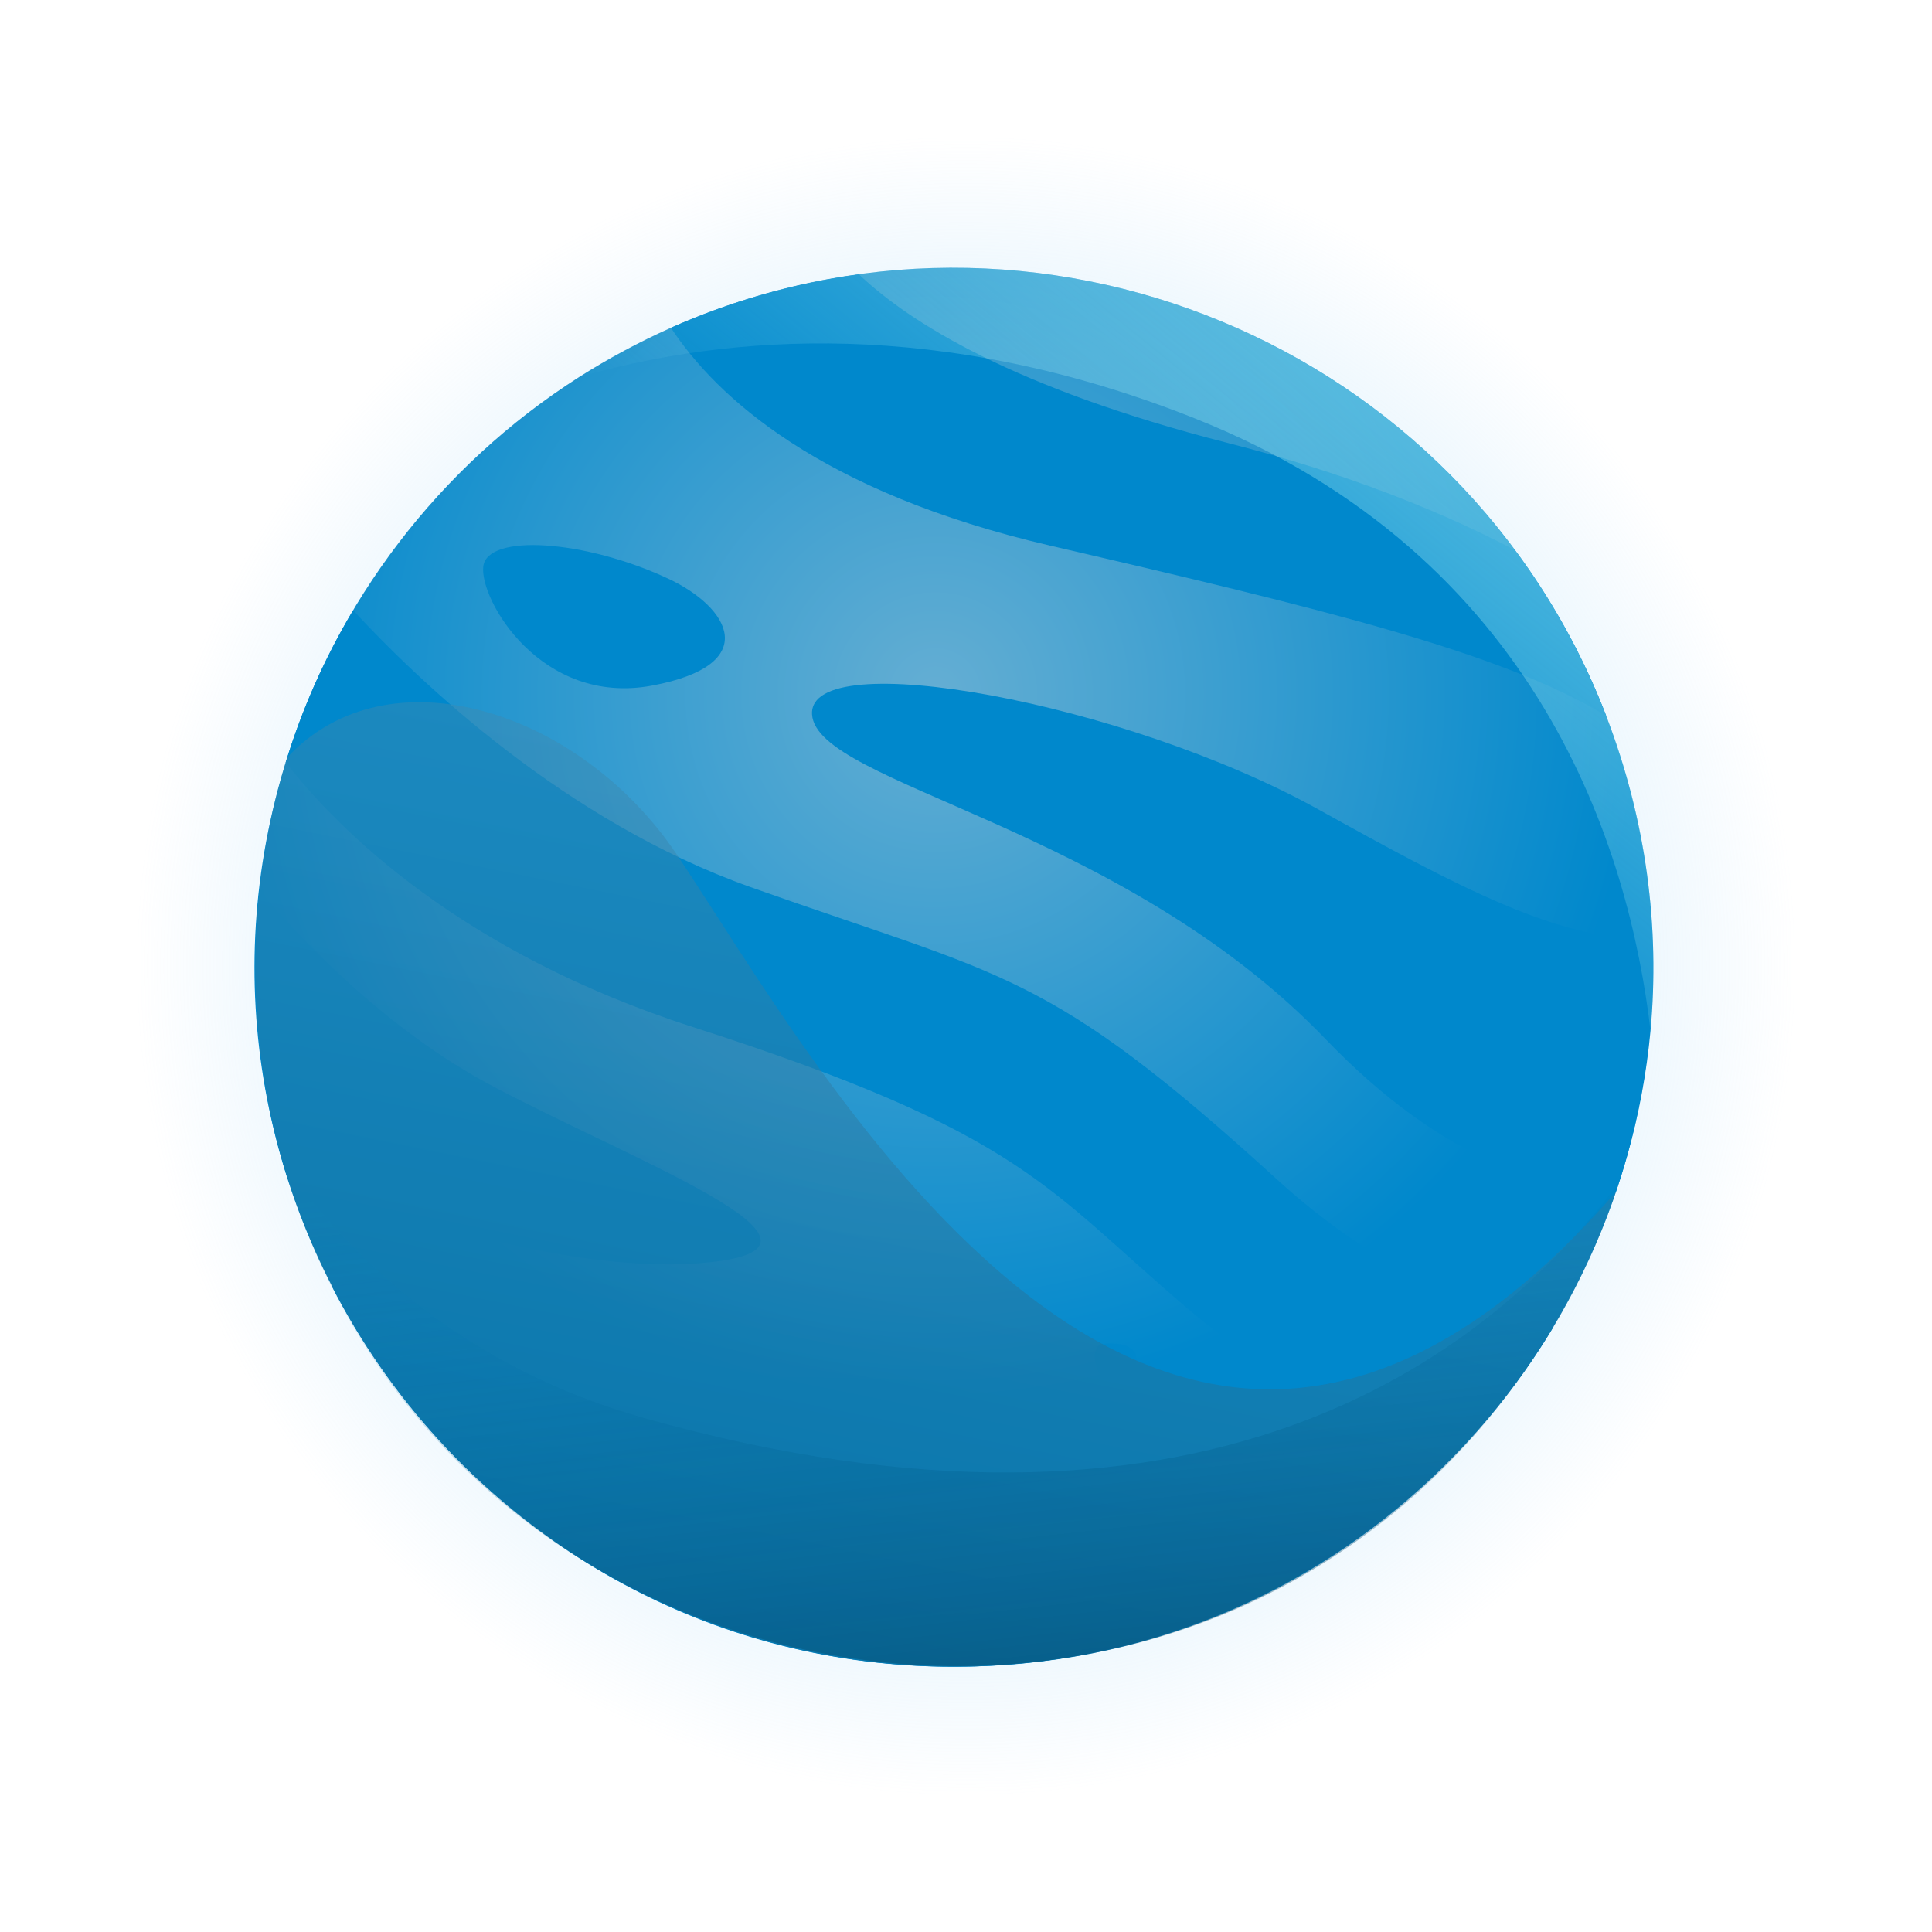
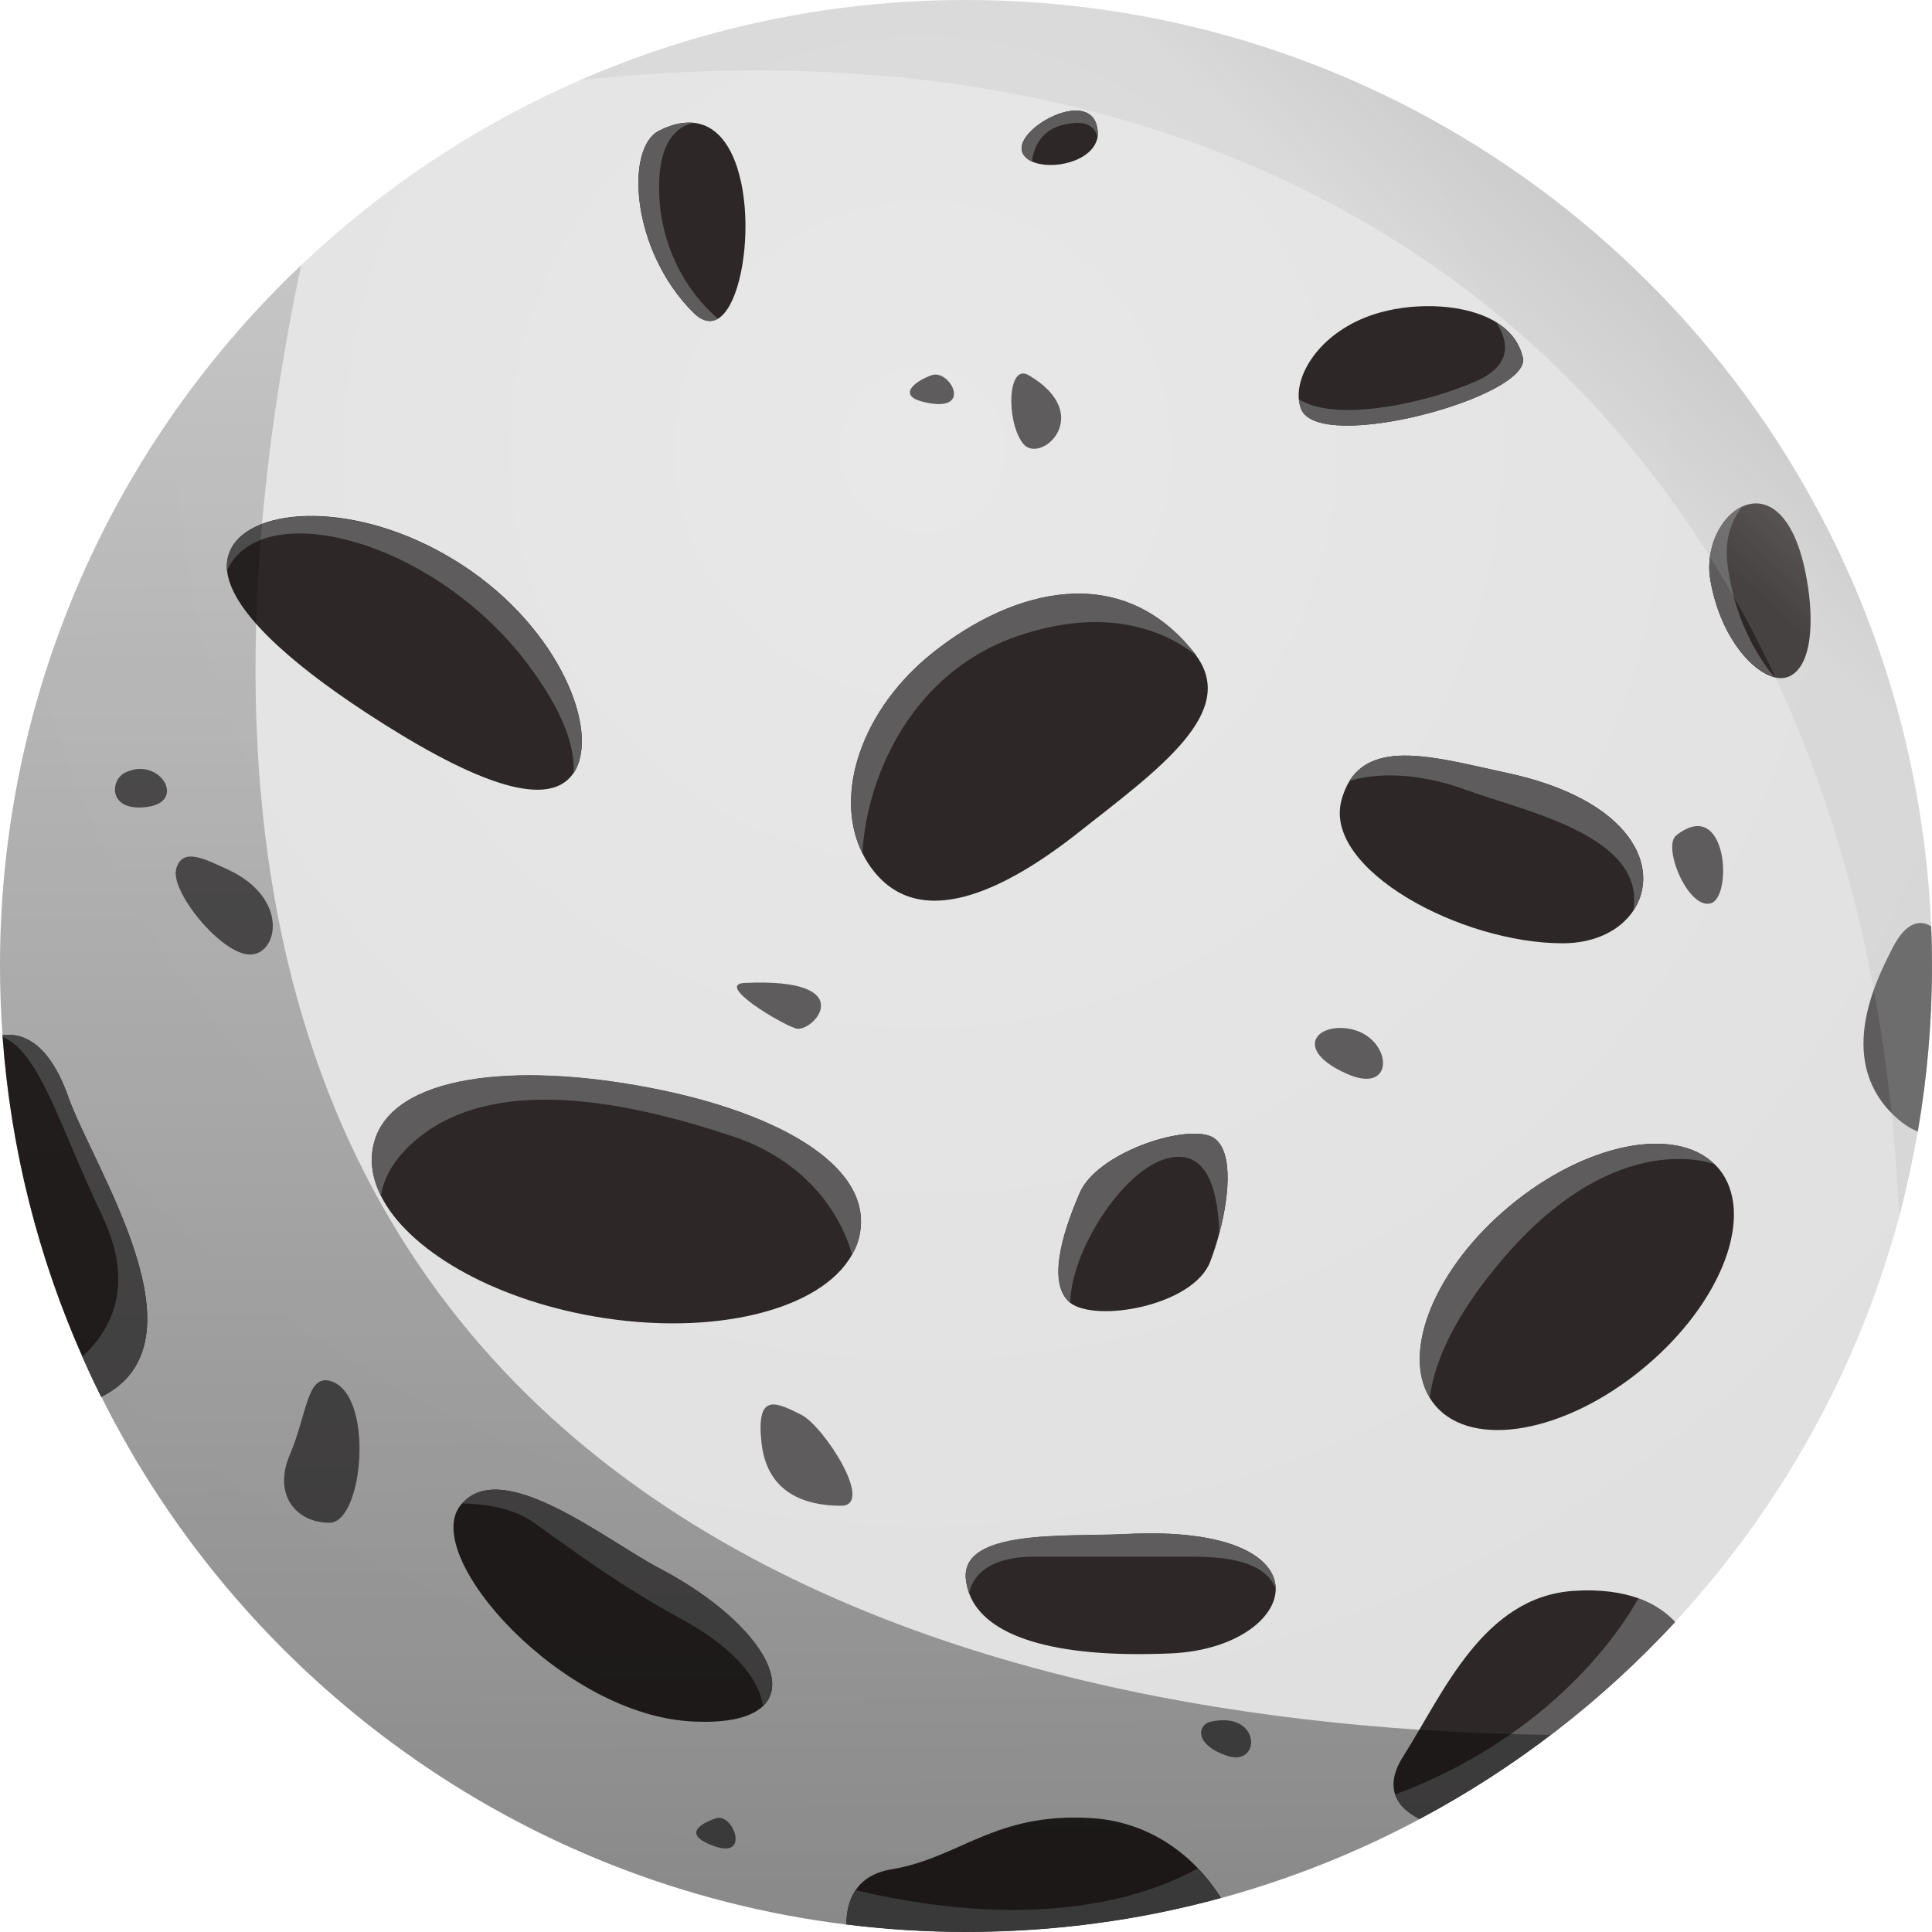
- <svg xmlns="http://www.w3.org/2000/svg" width="200" height="200" viewBox="0 0 200 200" fill="none">
-   <path d="M90.48 0.494C13.003 7.846 -28.697 100.141 22.622 163.169C22.622 163.169 22.622 163.169 22.61 163.169C46.324 192.414 85.923 206.876 124.96 196.814C145.873 191.415 163.951 179.446 176.841 163.881C233.095 96.213 180.112 -8.052 90.48 0.494Z" fill="url(#paint0_radial_401_290)" />
-   <path d="M170.861 106.689C167.589 142.183 137.999 172.542 98.755 172.542C49.756 172.542 15.092 124.769 29.727 78.431C34.765 62.373 45.428 48.29 59.948 39.032C62.955 37.125 66.135 35.414 69.452 33.932C107.089 17.219 151.371 35.425 166.269 74.101C170.447 84.979 171.836 96.064 170.861 106.689Z" fill="url(#paint1_radial_401_290)" />
-   <path d="M132.857 163.996C122.699 169.441 111.083 172.531 98.744 172.531C70.635 172.531 46.267 156.484 34.295 133.039C39.368 135.635 48.723 139.759 59.593 141.448C75.363 143.894 94.451 140.69 103.427 145.284C118.395 152.946 120.828 161.745 132.857 163.996Z" fill="#0088CC" />
-   <path d="M71.943 130.8C58.02 131.753 38.679 125.16 29.681 121.725C27.557 114.902 26.409 107.654 26.409 100.141C26.409 97.442 26.559 94.777 26.846 92.158C30.771 96.81 39.77 106.517 51.087 112.49C66.41 120.588 90.664 129.525 71.943 130.8Z" fill="#0088CC" />
-   <path d="M160.806 137.37C158.086 141.907 154.872 146.123 151.256 149.948C141.971 147.409 131.617 142.815 123.227 135.704C108.294 123.057 106.205 117.395 71.736 106.321C47.69 98.591 35.029 85.898 29.577 78.925C31.276 73.366 33.629 68.082 36.556 63.177C43.386 70.563 58.525 85.036 77.705 91.837C104.093 101.21 108.34 100.348 132.168 122.07C142.315 131.339 152.484 135.567 160.806 137.37Z" fill="#0088CC" />
-   <path d="M171.09 100.141C171.09 108.263 169.759 116.062 167.291 123.345C160.301 123.195 149.477 120.312 137.253 107.596C115.972 85.45 84.488 81.188 84.063 73.952C83.639 66.715 116.409 72.677 136.403 83.75C150.785 91.722 161.437 97.477 171.033 97.224C171.067 98.189 171.09 99.165 171.09 100.141Z" fill="#0088CC" />
-   <path d="M69.177 59.903C60.511 55.86 50.456 55.217 50.031 58.628C49.607 62.04 55.989 73.102 67.478 70.977C78.956 68.84 75.559 62.879 69.177 59.903Z" fill="#0088CC" />
-   <path d="M166.27 74.101C155.526 67.565 137.196 63.085 108.753 56.492C84.821 50.944 74.158 41.065 69.452 33.932C75.547 31.233 82.078 29.337 88.919 28.407C94.153 33.38 104.954 40.192 127.049 45.844C139.595 49.048 149.339 53.011 156.8 56.94C160.691 62.166 163.882 67.933 166.27 74.101Z" fill="#0088CC" />
-   <path d="M131.72 146.778C127.99 144.721 115.123 137.404 123.215 152.314C126.395 158.172 140.237 151.464 131.72 146.778Z" fill="#0088CC" />
-   <path d="M114.274 139.104C112.53 139.231 113.425 142.941 115.124 143.366C116.834 143.791 120.243 138.679 114.274 139.104Z" fill="#0088CC" />
-   <path opacity="0.45" d="M167.28 123.379C165.615 128.307 163.434 132.982 160.806 137.37C158.086 141.907 154.872 146.123 151.256 149.948C145.942 155.565 139.732 160.32 132.868 163.996C122.71 169.441 111.095 172.531 98.756 172.531C70.646 172.531 46.278 156.484 34.306 133.039C32.458 129.433 30.909 125.653 29.692 121.725C27.569 114.902 26.421 107.654 26.421 100.141C26.421 97.442 26.57 94.777 26.857 92.158C27.351 87.609 28.269 83.175 29.577 78.914C29.623 78.753 29.681 78.581 29.727 78.42C40.24 67.129 60.086 73.607 70.037 88.425C84.971 110.686 120.667 177.011 167.28 123.379Z" fill="url(#paint2_linear_401_290)" />
-   <path opacity="0.55" d="M167.601 122.403C166.292 126.664 163.87 132.27 160.806 137.37C128.197 191.725 46.921 180.526 29.336 120.553C38.369 132.89 50.502 142.229 66.628 146.778C124.111 162.951 153.563 141.149 167.601 122.403Z" fill="url(#paint3_linear_401_290)" />
-   <path d="M166.269 74.101C170.459 84.968 171.836 96.064 170.861 106.689C168.657 87.954 159.383 57.491 123.64 43.294C97.447 32.887 75.513 34.587 59.937 39.032C62.944 37.125 66.123 35.414 69.441 33.932C107.089 17.219 151.371 35.437 166.269 74.101Z" fill="url(#paint4_linear_401_290)" />
+ <svg xmlns="http://www.w3.org/2000/svg" width="150" height="150" viewBox="0 0 150 150" fill="none">
+   <path d="M150 75C150 79.382 149.621 83.681 148.896 87.849C148.501 90.089 148.023 92.296 147.446 94.471C144.25 106.397 138.188 117.137 130.049 125.933C127.1 129.129 123.871 132.061 120.395 134.697C117.199 137.135 113.789 139.326 110.214 141.237C105.371 143.823 100.214 145.882 94.811 147.364C88.501 149.094 81.862 150 75.008 150C71.862 150 68.764 149.802 65.733 149.423C40.33 146.294 18.847 130.447 7.875 108.456C3.591 99.89 0.906 90.402 0.198 80.37C0.066 78.591 0 76.796 0 75C0 63.683 2.504 52.96 6.985 43.34C10.989 34.741 16.59 27.032 23.377 20.591C29.654 14.628 36.969 9.735 45.025 6.227C54.201 2.224 64.349 0 74.992 0C107.331 0 134.893 20.459 145.42 49.154C148.039 56.303 149.604 63.947 149.934 71.936C149.983 72.941 150 73.962 150 75Z" fill="url(#paint0_radial_401_245)" />
+   <path d="M7.858 108.456C7.348 107.435 6.853 106.38 6.392 105.326C2.982 97.633 0.84 89.282 0.198 80.502C0.198 80.452 0.198 80.419 0.181 80.37C1.697 80.172 3.773 80.864 5.288 85.131C7.249 90.682 16.375 104.206 7.858 108.456Z" fill="#2D2727" />
+   <path d="M66.771 95.706C66.672 96.316 66.458 96.892 66.145 97.419C63.757 101.702 55.437 103.811 46.162 102.213C38.089 100.813 31.648 96.991 29.572 92.84C28.962 91.621 28.732 90.385 28.946 89.15C29.885 83.747 38.962 82.446 49.407 84.274C59.852 86.07 67.71 90.303 66.771 95.706Z" fill="#2D2727" />
+   <path d="M44.547 59.993L44.531 60.01C42.455 63.14 35.98 60.273 28.451 55.348C22.306 51.329 17.924 47.326 17.628 44.279C17.562 43.587 17.71 42.928 18.089 42.335C20.165 39.172 28.402 38.958 35.947 43.9C43.493 48.841 46.623 56.831 44.547 59.993Z" fill="#2D2727" />
+   <path d="M127.644 106.183C121.565 111.256 114.283 112.558 111.4 109.082C111.252 108.901 111.12 108.72 111.005 108.522C108.797 104.914 111.433 98.441 117.199 93.647C123.064 88.755 130.033 87.371 133.113 90.385C133.229 90.501 133.344 90.616 133.443 90.731C136.326 94.207 133.74 101.126 127.644 106.183Z" fill="#2D2727" />
+   <path d="M83.789 64.589C77.644 69.449 71.4 72.134 67.825 67.62C67.479 67.192 67.199 66.731 66.952 66.237C64.679 61.657 66.919 55.019 72.488 50.62C78.633 45.761 87.018 43.471 92.735 50.703C92.768 50.752 92.817 50.802 92.834 50.851C96.194 55.315 89.885 59.779 83.789 64.589Z" fill="#2D2727" />
+   <path d="M59.242 132.457C58.352 133.313 56.59 133.791 53.822 133.659C43.674 133.214 32.652 120.86 35.733 116.89C35.782 116.824 35.832 116.775 35.881 116.725C39.077 113.118 47.084 119.608 51.169 121.749C57.908 125.275 61.598 130.2 59.242 132.457Z" fill="#2D2727" />
+   <path d="M99.045 123.347C99.061 125.686 95.882 128.157 90.873 128.371C81.713 128.767 76.491 127.004 75.255 123.743C75.124 123.397 75.041 123.034 74.992 122.639C74.547 118.669 82.933 119.344 87.348 119.114C95.634 118.669 99.028 120.942 99.045 123.347Z" fill="#2D2727" />
+   <path d="M126.804 70.717C125.799 72.216 123.855 73.237 121.334 73.237C113.394 73.237 102.8 67.505 104.135 62.201C104.283 61.591 104.514 61.064 104.777 60.636C106.82 57.341 111.977 58.939 116.936 59.993C126.853 62.102 128.978 67.505 126.804 70.717Z" fill="#2D2727" />
+   <path d="M101.021 31.759C100.922 31.529 100.873 31.265 100.84 30.985C100.642 28.728 102.866 25.434 107.199 24.248C110.016 23.474 113.822 23.572 116.178 25.022C117.216 25.664 117.957 26.554 118.237 27.773C118.896 30.804 102.422 35.268 101.021 31.759Z" fill="#2D2727" />
+   <path d="M55.75 24.742C55.189 25.071 54.531 24.973 53.822 24.264C48.962 19.405 48.534 11.465 51.17 10.147C52.208 9.62 53.114 9.455 53.888 9.538C59.16 10.131 58.583 23.029 55.75 24.742Z" fill="#2D2727" />
+   <path d="M138.962 52.498C138.616 52.663 138.204 52.696 137.759 52.581C135.914 52.103 133.509 49.27 132.784 45.003C132.372 42.499 133.624 40.094 135.255 39.337C137.068 38.48 139.357 39.666 140.28 45.003C140.824 48.034 140.741 51.609 138.962 52.498Z" fill="#2D2727" />
+   <path d="M130.05 125.933C124.366 132.078 117.661 137.267 110.214 141.22C109.374 140.808 108.616 140.199 108.32 139.326C108.056 138.551 108.172 137.563 108.979 136.311C112.06 131.452 115.157 123.957 122.208 123.512C124.267 123.38 125.898 123.627 127.2 124.088C128.452 124.55 129.374 125.209 130.05 125.933Z" fill="#2D2727" />
+   <path d="M94.794 147.348C88.484 149.078 81.845 149.984 74.992 149.984C71.845 149.984 68.748 149.786 65.717 149.407C65.717 148.517 65.882 147.562 66.425 146.755C66.952 145.981 67.826 145.355 69.259 145.124C74.547 144.235 77.2 140.709 84.695 141.154C88.583 141.385 91.302 143.279 92.999 145.042C93.839 145.931 94.415 146.755 94.794 147.348Z" fill="#2D2727" />
+   <path d="M85.206 10.691C84.827 12.569 81.647 13.244 80.115 12.536C79.786 12.387 79.539 12.173 79.407 11.91C78.517 10.147 84.333 6.853 85.14 9.702C85.239 10.065 85.255 10.394 85.206 10.691Z" fill="#2D2727" />
+   <path d="M62.208 109.84C60.231 108.851 58.682 108.077 59.127 112.047C59.572 116.017 62.652 116.906 65.305 116.906C67.941 116.906 63.97 110.729 62.208 109.84Z" fill="#5E5C5C" />
+   <path d="M25.585 107.204C23.822 106.759 23.822 109.856 22.504 112.937C21.186 116.017 22.949 118.224 25.585 118.224C28.237 118.224 29.11 108.077 25.585 107.204Z" fill="#5E5C5C" />
+   <path d="M17.644 67.489C15.948 66.714 14.119 65.726 13.674 67.489C13.229 69.251 17.2 74.111 19.407 74.111C21.615 74.111 22.488 69.696 17.644 67.489Z" fill="#5E5C5C" />
+   <path d="M150 75C150 79.382 149.621 83.681 148.896 87.849C148.253 87.602 147.594 87.157 146.903 86.465C142.487 82.05 145.832 75.791 146.903 73.666C148.089 71.294 149.275 71.508 149.934 71.92C149.983 72.941 150 73.962 150 75Z" fill="#5E5C5C" />
+   <path d="M104.563 79.843C102.01 79.53 100.593 81.606 104.563 83.368C108.534 85.147 108.089 80.288 104.563 79.843Z" fill="#5E5C5C" />
+   <path d="M9.703 59.993C8.517 60.587 8.386 63.074 11.466 62.645C14.547 62.201 12.339 58.676 9.703 59.993Z" fill="#5E5C5C" />
+   <path d="M72.356 29.124C71.038 29.568 69.275 30.886 72.356 31.331C75.436 31.759 73.674 28.679 72.356 29.124Z" fill="#5E5C5C" />
+   <path d="M79.852 29.124C78.237 28.185 78.089 32.649 79.407 34.411C80.725 36.174 85.14 32.204 79.852 29.124Z" fill="#5E5C5C" />
+   <path d="M93.97 133.676C93.014 133.89 92.652 135.438 95.288 136.328C97.94 137.201 97.94 132.786 93.97 133.676Z" fill="#5E5C5C" />
+   <path d="M55.585 141.171C54.267 141.615 52.933 142.488 55.585 143.378C58.237 144.251 56.903 140.726 55.585 141.171Z" fill="#5E5C5C" />
+   <path d="M57.792 76.318C55.552 76.433 60.445 79.398 61.763 79.843C63.081 80.288 67.051 75.873 57.792 76.318Z" fill="#5E5C5C" />
+   <path d="M130.148 64.853C129.044 65.709 131.038 70.585 132.801 70.141C134.563 69.696 134.119 61.756 130.148 64.853Z" fill="#5E5C5C" />
+   <path d="M94.662 95.772C94.465 96.53 94.217 97.271 93.97 97.93C92.685 101.373 85.091 102.724 83.081 101.142C83.031 101.109 82.982 101.06 82.932 101.01C81.17 99.248 82.883 94.817 83.822 92.626C85.14 89.545 91.763 87.338 93.97 88.211C95.749 88.952 95.519 92.56 94.662 95.772Z" fill="#2D2727" />
+   <path d="M17.628 44.295C17.562 43.603 17.71 42.944 18.089 42.351C20.165 39.188 28.402 38.974 35.947 43.916C43.493 48.858 46.623 56.847 44.547 60.01L44.531 60.026C44.646 58.099 43.839 55.398 41.021 51.625C33.674 41.824 20.28 38.447 17.628 44.295Z" fill="#5E5C5C" />
+   <path d="M66.771 95.706C66.672 96.316 66.458 96.892 66.145 97.419C65.964 96.662 64.333 90.715 56.903 88.228C49.193 85.658 38.814 83.368 32.636 88.228C30.659 89.776 29.819 91.374 29.572 92.823C28.962 91.604 28.732 90.369 28.946 89.133C29.885 83.731 38.962 82.429 49.407 84.258C59.852 86.07 67.71 90.303 66.771 95.706Z" fill="#5E5C5C" />
+   <path d="M78.962 49.401C70.758 52.235 67.298 60.273 66.952 66.237C64.679 61.657 66.919 55.019 72.488 50.62C78.633 45.761 87.018 43.471 92.735 50.703C92.768 50.752 92.817 50.802 92.834 50.851C90.362 48.94 85.865 47.029 78.962 49.401Z" fill="#5E5C5C" />
+   <path d="M94.662 95.772C94.58 92.576 93.789 88.969 90.445 89.99C87.018 91.044 83.13 97.255 83.097 101.142C83.048 101.109 82.999 101.06 82.949 101.01C81.186 99.248 82.9 94.817 83.839 92.626C85.157 89.545 91.779 87.338 93.987 88.211C95.75 88.952 95.519 92.56 94.662 95.772Z" fill="#5E5C5C" />
+   <path d="M126.804 70.717C127.809 64.902 118.484 63.024 113.822 61.328C109.209 59.648 106.046 60.241 104.761 60.636C106.804 57.341 111.96 58.939 116.919 59.993C126.853 62.102 128.978 67.505 126.804 70.717Z" fill="#5E5C5C" />
+   <path d="M101.022 31.759C100.923 31.529 100.873 31.265 100.84 30.985C103.625 32.83 110.758 31.331 114.695 29.552C117.512 28.267 117.051 26.389 116.178 25.038C117.216 25.681 117.957 26.57 118.237 27.789C118.896 30.804 102.422 35.268 101.022 31.759Z" fill="#5E5C5C" />
+   <path d="M55.75 24.742C55.189 25.071 54.531 24.973 53.822 24.264C48.962 19.405 48.534 11.465 51.17 10.147C52.208 9.62 53.114 9.455 53.888 9.538C52.817 9.735 51.17 10.674 51.17 14.562C51.17 19.042 53.328 22.716 55.75 24.742Z" fill="#5E5C5C" />
+   <path d="M85.206 10.691C85.058 9.933 84.465 9.208 82.504 9.702C80.906 10.098 80.297 11.317 80.115 12.536C79.786 12.387 79.539 12.173 79.407 11.91C78.517 10.147 84.333 6.853 85.14 9.702C85.239 10.065 85.255 10.394 85.206 10.691Z" fill="#5E5C5C" />
+   <path d="M59.242 132.457C58.864 130.085 56.689 127.778 52.933 125.719C48.073 123.067 44.547 120.432 41.466 118.224C39.852 117.071 37.628 116.758 35.882 116.725C39.078 113.118 47.084 119.608 51.17 121.749C57.908 125.275 61.598 130.2 59.242 132.457Z" fill="#5E5C5C" />
+   <path d="M99.045 123.347C98.336 121.585 96.195 120.86 92.636 120.86H80.28C75.552 120.86 75.255 123.594 75.255 123.726C75.124 123.38 75.041 123.018 74.992 122.622C74.547 118.653 82.933 119.328 87.348 119.097C95.634 118.669 99.028 120.942 99.045 123.347Z" fill="#5E5C5C" />
+   <path d="M92.999 145.058C93.839 145.915 94.415 146.755 94.794 147.348C88.484 149.078 81.845 149.984 74.992 149.984C71.845 149.984 68.748 149.786 65.717 149.407C65.717 148.517 65.882 147.562 66.425 146.755C81.088 150.214 89.539 147.002 92.999 145.058Z" fill="#5E5C5C" />
+   <path d="M130.049 125.934C124.366 132.078 117.661 137.267 110.214 141.22C109.374 140.808 108.616 140.199 108.32 139.326C120.626 134.713 125.947 126.362 127.199 124.105C128.451 124.55 129.374 125.209 130.049 125.934Z" fill="#5E5C5C" />
+   <path d="M133.113 90.385C132.125 90.04 125.09 88.079 116.903 97.485C112.768 102.246 111.334 105.936 111.005 108.522C108.797 104.914 111.433 98.441 117.199 93.647C123.064 88.771 130.033 87.371 133.113 90.385Z" fill="#5E5C5C" />
+   <path d="M137.759 52.564C135.914 52.087 133.509 49.253 132.784 44.987C132.372 42.483 133.624 40.078 135.255 39.32C134.547 40.259 133.888 41.692 134.102 43.669C134.481 46.865 135.684 50.06 137.759 52.564Z" fill="#5E5C5C" />
+   <path d="M7.858 108.456C7.348 107.435 6.853 106.38 6.392 105.326C8.501 103.415 10.576 99.923 7.941 94.405C4.679 87.569 3.097 81.688 0.198 80.502C0.198 80.452 0.198 80.419 0.181 80.37C1.697 80.172 3.773 80.864 5.288 85.131C7.249 90.682 16.375 104.206 7.858 108.456Z" fill="#5E5C5C" />
+   <path opacity="0.45" d="M120.395 134.697C117.199 137.135 113.789 139.326 110.214 141.237C105.371 143.823 100.214 145.882 94.811 147.364C88.501 149.094 81.862 150 75.008 150C71.862 150 68.764 149.802 65.733 149.423C40.33 146.294 18.847 130.447 7.875 108.456C3.591 99.89 0.906 90.402 0.198 80.37C0.066 78.591 0 76.796 0 75C0 63.683 2.504 52.96 6.985 43.34C10.989 34.741 16.59 27.032 23.377 20.591C2.455 120.366 79.407 134.186 120.395 134.697Z" fill="url(#paint1_linear_401_245)" />
+   <path d="M150 75C150 79.382 149.621 83.681 148.896 87.849C148.501 90.089 148.023 92.296 147.447 94.471C144.844 34.148 103.987 -0.148 45.025 6.227C54.201 2.224 64.349 0 74.992 0C107.331 0 134.893 20.459 145.42 49.154C148.04 56.303 149.605 63.947 149.934 71.936C149.984 72.941 150 73.962 150 75Z" fill="url(#paint2_linear_401_245)" />
  <defs>
-     <radialGradient id="paint0_radial_401_290" cx="0" cy="0" r="1" gradientUnits="userSpaceOnUse" gradientTransform="translate(100.001 99.9975) scale(85.6262 85.6909)">
-       <stop stop-color="#90DDEF" />
-       <stop offset="1" stop-color="#A6D6F9" stop-opacity="0" />
+     <radialGradient id="paint0_radial_401_245" cx="0" cy="0" r="1" gradientUnits="userSpaceOnUse" gradientTransform="translate(71.6874 35.2938) scale(114.532 114.519)">
+       <stop stop-color="#E8E8E8" />
+       <stop offset="1" stop-color="#DFDFDF" />
    </radialGradient>
-     <radialGradient id="paint1_radial_401_290" cx="0" cy="0" r="1" gradientUnits="userSpaceOnUse" gradientTransform="translate(96.8303 72.021) scale(72.3731 72.4278)">
-       <stop stop-color="#64AED3" />
-       <stop offset="1" stop-color="#0088CC" />
-     </radialGradient>
-     <linearGradient id="paint2_linear_401_290" x1="83.327" y1="174.764" x2="104.723" y2="69.391" gradientUnits="userSpaceOnUse">
-       <stop stop-color="#155B7D" />
-       <stop offset="1" stop-color="#4491B8" />
+     <linearGradient id="paint1_linear_401_245" x1="60.503" y1="183.473" x2="59.772" y2="-2.391" gradientUnits="userSpaceOnUse">
+       <stop />
+       <stop offset="1" stop-opacity="0.2" />
    </linearGradient>
-     <linearGradient id="paint3_linear_401_290" x1="106.048" y1="190.175" x2="97.951" y2="116.931" gradientUnits="userSpaceOnUse">
-       <stop stop-color="#02293D" />
-       <stop offset="1" stop-color="#0088CC" stop-opacity="0" />
-     </linearGradient>
-     <linearGradient id="paint4_linear_401_290" x1="189.388" y1="-18.119" x2="109.317" y2="80.192" gradientUnits="userSpaceOnUse">
-       <stop stop-color="#A4F6F6" />
-       <stop offset="1" stop-color="#B5F4F9" stop-opacity="0" />
+     <linearGradient id="paint2_linear_401_245" x1="141.712" y1="-0.033" x2="96.085" y2="50.526" gradientUnits="userSpaceOnUse">
+       <stop stop-color="#B7B7B7" />
+       <stop offset="0.557" stop-color="#AEAEAE" stop-opacity="0.2" />
    </linearGradient>
  </defs>
</svg>
